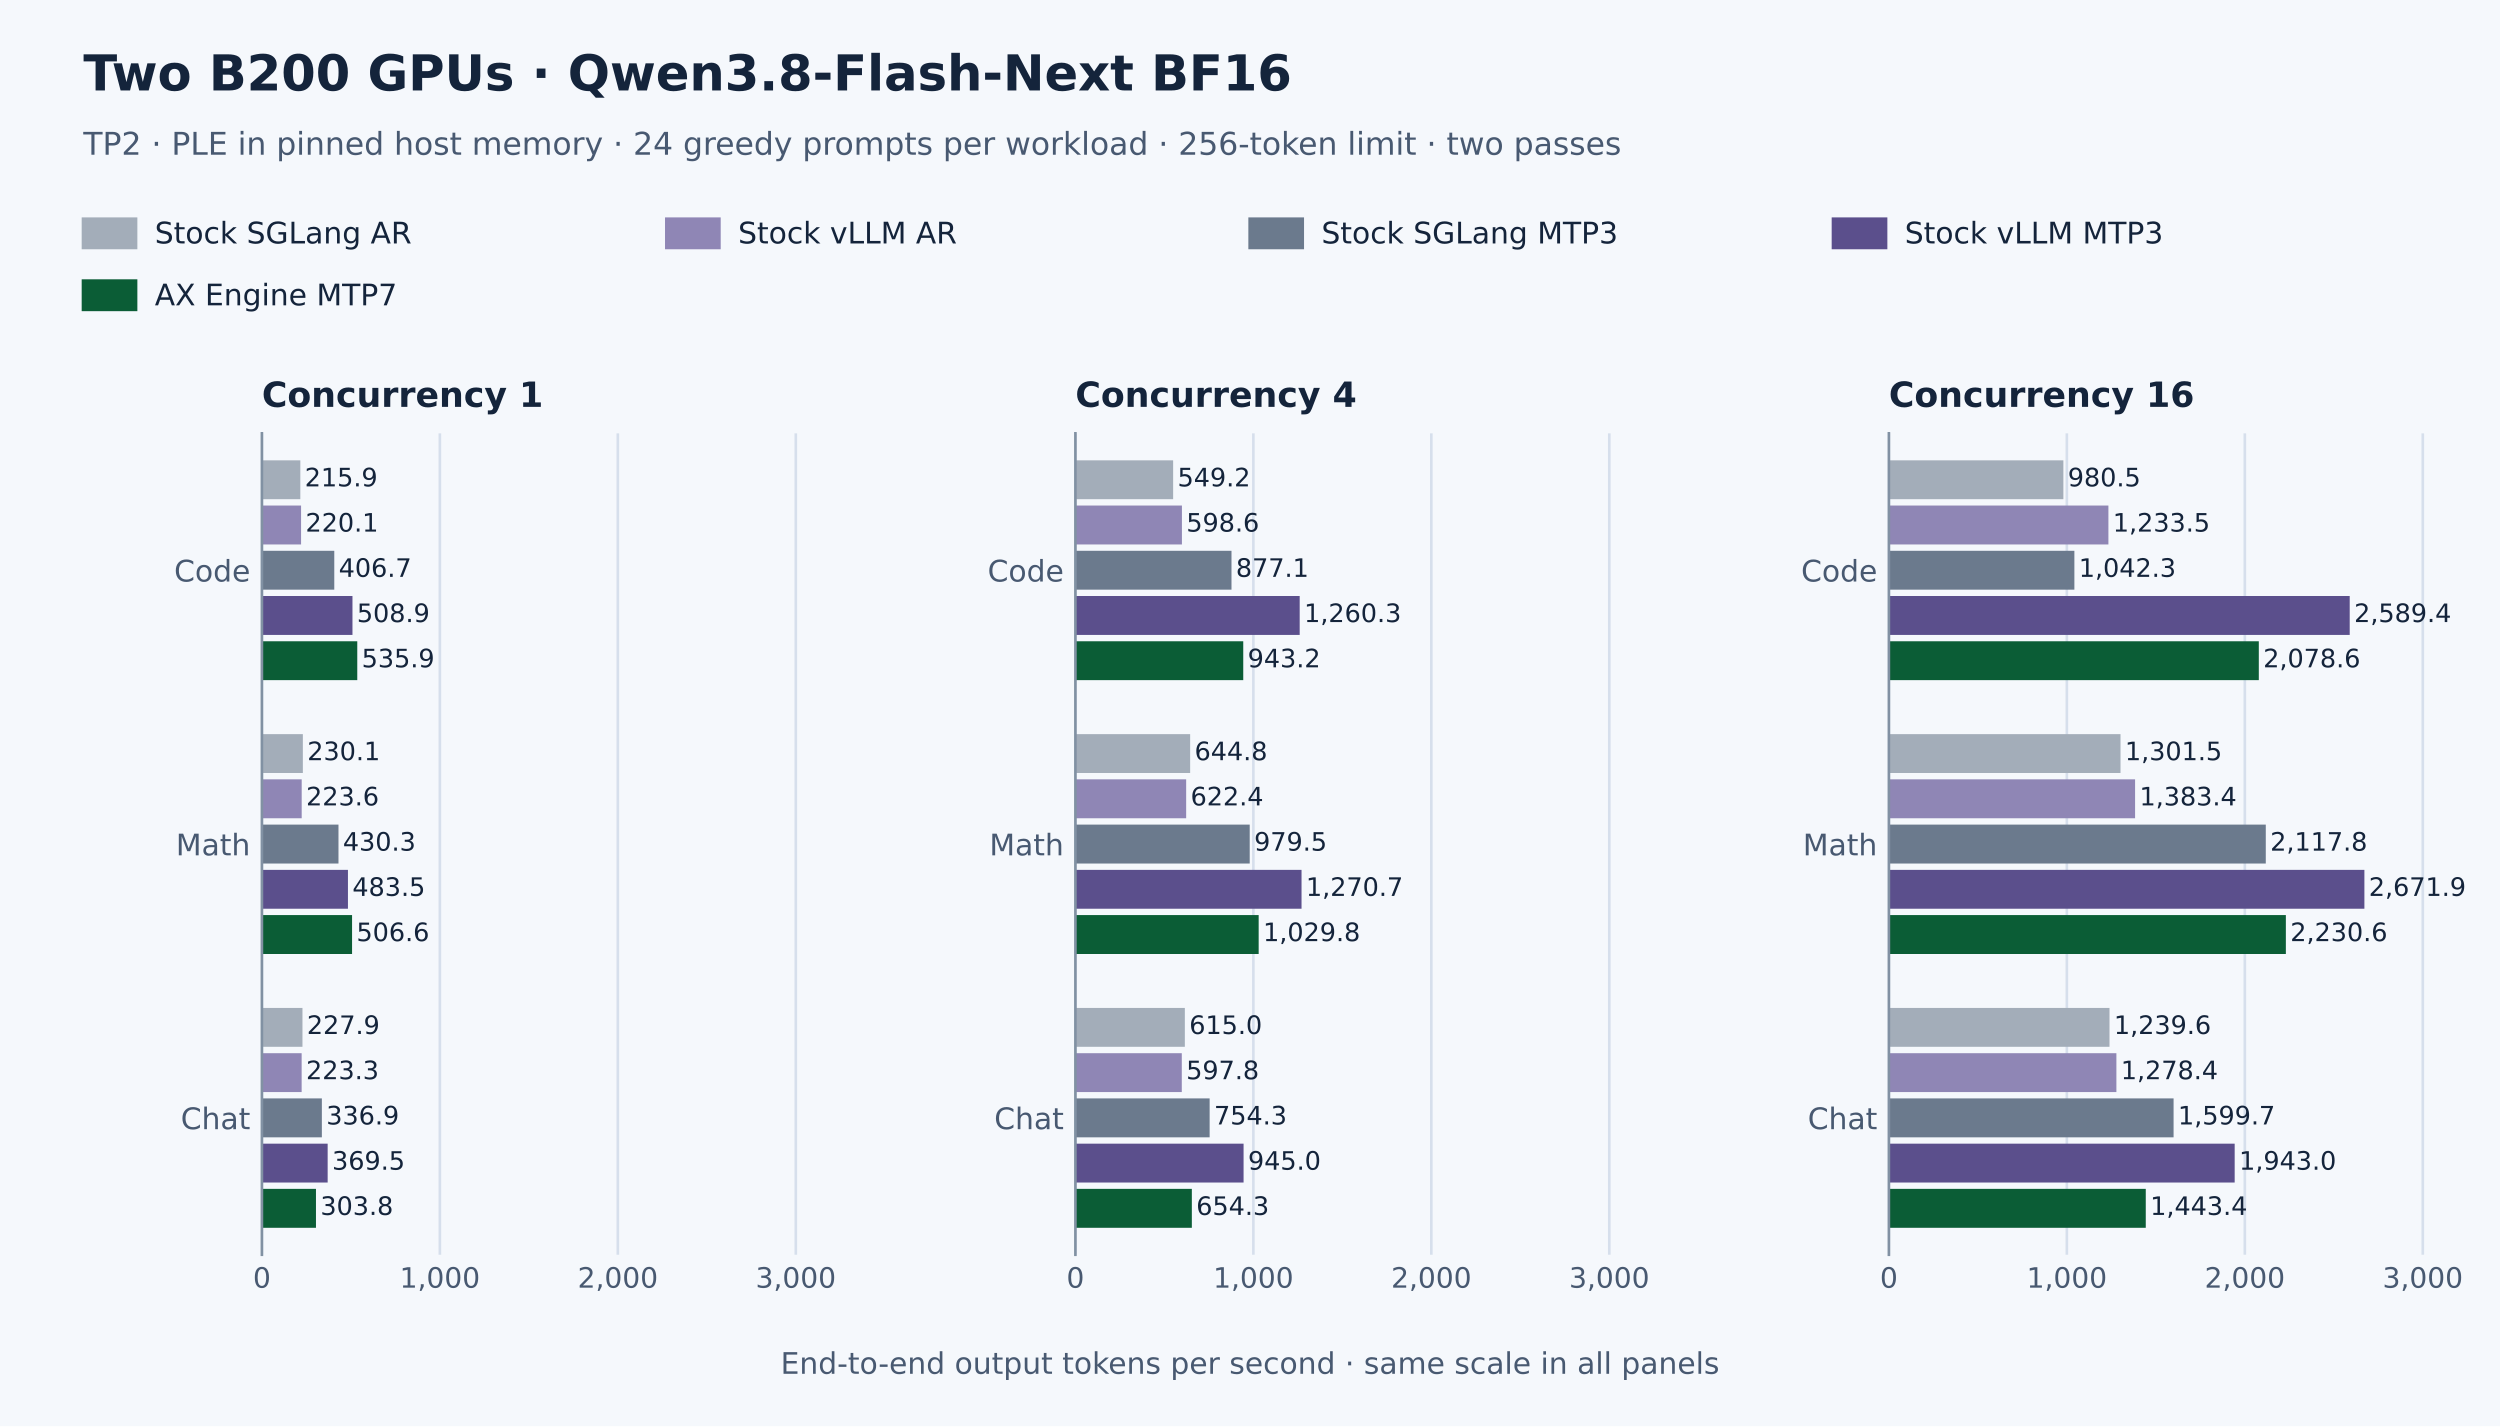
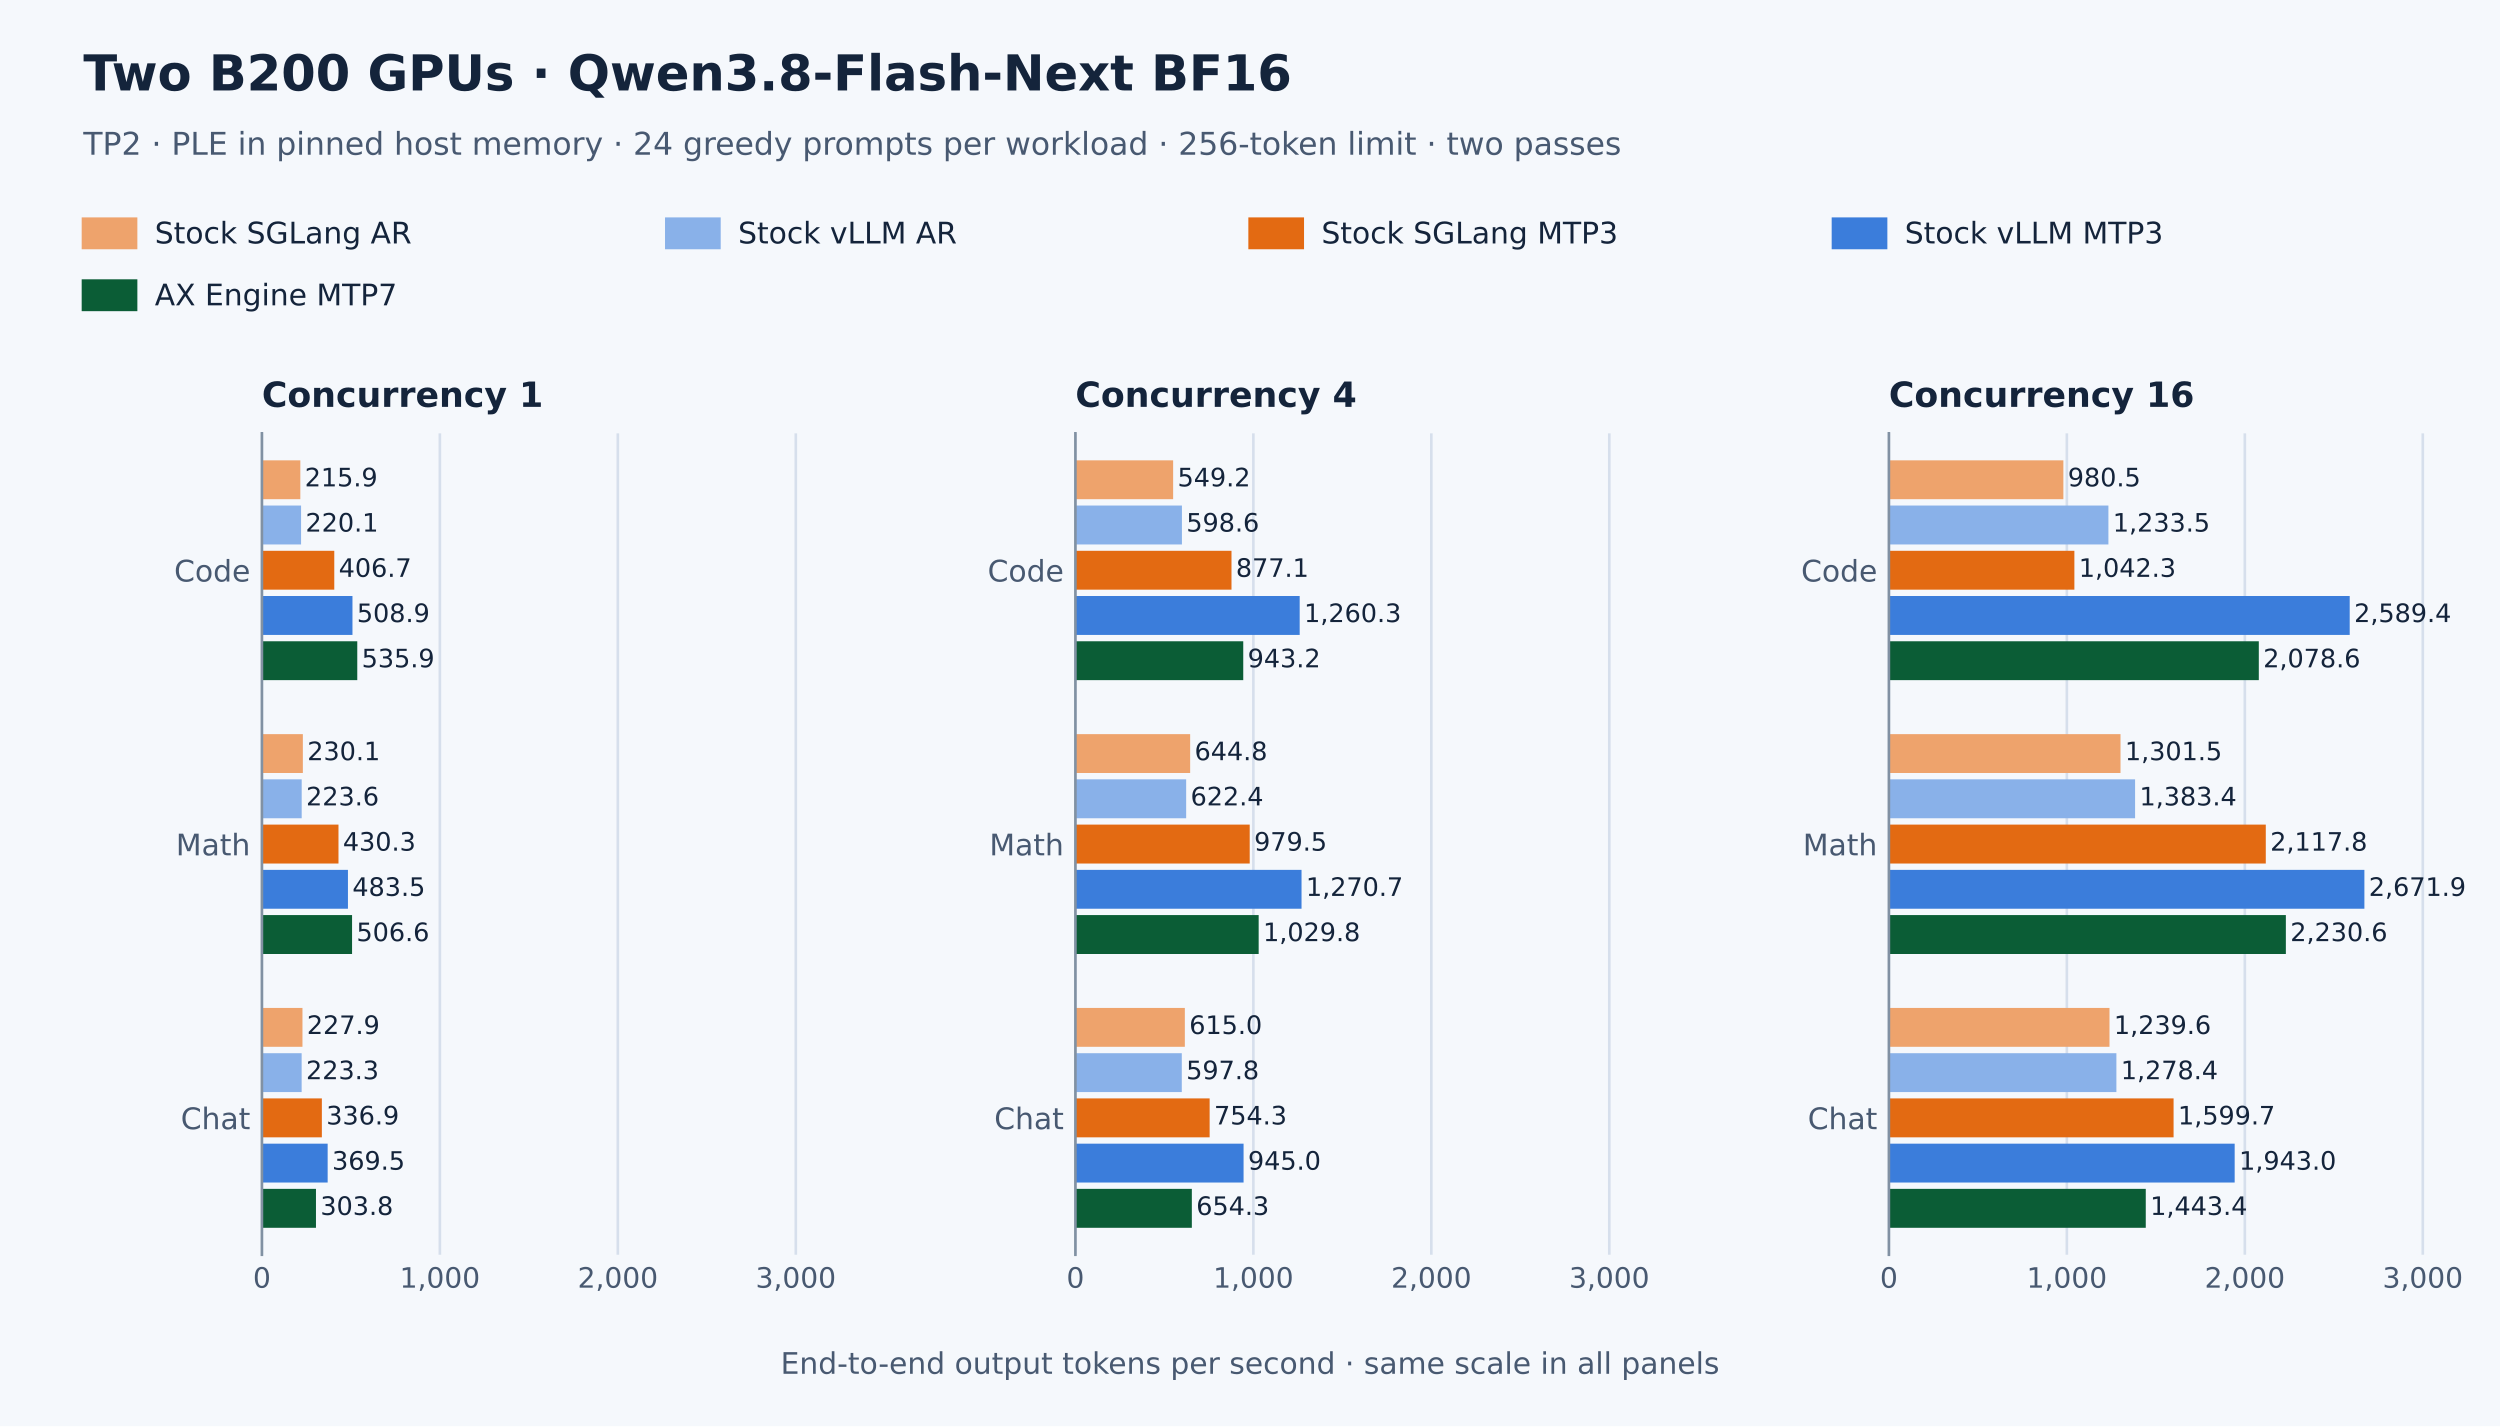
<svg xmlns="http://www.w3.org/2000/svg" width="756pt" height="431.28pt" viewBox="0 0 756 431.28" version="1.1">
  <defs>
    <style type="text/css">*{stroke-linejoin: round; stroke-linecap: butt}</style>
  </defs>
  <g id="figure_1">
    <g id="patch_1">
      <path d="M 0 431.28  L 756 431.28  L 756 0  L 0 0  z " style="fill: #f5f8fc" />
    </g>
    <g id="axes_1">
      <g id="patch_2">
        <path d="M 79.2 379.44  L 246 379.44  L 246 131.04  L 79.2 131.04  z " style="fill: #f5f8fc" />
      </g>
      <g id="matplotlib.axis_1">
        <g id="xtick_1">
          <g id="line2d_1">
            <path d="M 79.2 379.44  L 79.2 131.04  " clip-path="url(#pf8c41b1733)" style="fill: none; stroke: #d6dfec; stroke-width: 0.8; stroke-linecap: square" />
          </g>
          <g id="line2d_2" />
          <g id="text_1">
            <text style="font-size: 8.5px; font-family: 'DejaVu Sans', 'Helvetica Neue', Helvetica, Arial, sans-serif; text-anchor: middle; fill: #485971" x="79.2" y="389.398" transform="rotate(-0 79.2 389.398)">0</text>
          </g>
        </g>
        <g id="xtick_2">
          <g id="line2d_3">
            <path d="M 133.017 379.44  L 133.017 131.04  " clip-path="url(#pf8c41b1733)" style="fill: none; stroke: #d6dfec; stroke-width: 0.8; stroke-linecap: square" />
          </g>
          <g id="line2d_4" />
          <g id="text_2">
            <text style="font-size: 8.5px; font-family: 'DejaVu Sans', 'Helvetica Neue', Helvetica, Arial, sans-serif; text-anchor: middle; fill: #485971" x="133.017" y="389.398" transform="rotate(-0 133.0168 389.398)">1,000</text>
          </g>
        </g>
        <g id="xtick_3">
          <g id="line2d_5">
            <path d="M 186.834 379.44  L 186.834 131.04  " clip-path="url(#pf8c41b1733)" style="fill: none; stroke: #d6dfec; stroke-width: 0.8; stroke-linecap: square" />
          </g>
          <g id="line2d_6" />
          <g id="text_3">
            <text style="font-size: 8.5px; font-family: 'DejaVu Sans', 'Helvetica Neue', Helvetica, Arial, sans-serif; text-anchor: middle; fill: #485971" x="186.834" y="389.398" transform="rotate(-0 186.8336 389.398)">2,000</text>
          </g>
        </g>
        <g id="xtick_4">
          <g id="line2d_7">
            <path d="M 240.65 379.44  L 240.65 131.04  " clip-path="url(#pf8c41b1733)" style="fill: none; stroke: #d6dfec; stroke-width: 0.8; stroke-linecap: square" />
          </g>
          <g id="line2d_8" />
          <g id="text_4">
            <text style="font-size: 8.5px; font-family: 'DejaVu Sans', 'Helvetica Neue', Helvetica, Arial, sans-serif; text-anchor: middle; fill: #485971" x="240.65" y="389.398" transform="rotate(-0 240.6504 389.398)">3,000</text>
          </g>
        </g>
      </g>
      <g id="matplotlib.axis_2">
        <g id="ytick_1">
          <g id="line2d_9" />
          <g id="text_5">
            <text style="font-size: 9px; font-family: 'DejaVu Sans', 'Helvetica Neue', Helvetica, Arial, sans-serif; text-anchor: end; fill: #485971" x="75.7" y="175.859" transform="rotate(-0 75.7 175.8593)">Code</text>
          </g>
        </g>
        <g id="ytick_2">
          <g id="line2d_10" />
          <g id="text_6">
            <text style="font-size: 9px; font-family: 'DejaVu Sans', 'Helvetica Neue', Helvetica, Arial, sans-serif; text-anchor: end; fill: #485971" x="75.7" y="258.659" transform="rotate(-0 75.7 258.6593)">Math</text>
          </g>
        </g>
        <g id="ytick_3">
          <g id="line2d_11" />
          <g id="text_7">
            <text style="font-size: 9px; font-family: 'DejaVu Sans', 'Helvetica Neue', Helvetica, Arial, sans-serif; text-anchor: end; fill: #485971" x="75.7" y="341.459" transform="rotate(-0 75.7 341.4593)">Chat</text>
          </g>
        </g>
      </g>
      <g id="patch_3">
-         <path d="M 79.2 139.198  L 90.819 139.198  L 90.819 150.962  L 79.2 150.962  z " clip-path="url(#pf8c41b1733)" style="fill: #a3adb9" />
+         <path d="M 79.2 139.198  L 90.819 139.198  L 90.819 150.962  L 79.2 150.962  z " clip-path="url(#pf8c41b1733)" style="fill: #eea36c" />
      </g>
      <g id="patch_4">
-         <path d="M 79.2 152.878  L 91.045 152.878  L 91.045 164.642  L 79.2 164.642  z " clip-path="url(#pf8c41b1733)" style="fill: #8f86b5" />
+         <path d="M 79.2 152.878  L 91.045 152.878  L 91.045 164.642  L 79.2 164.642  z " clip-path="url(#pf8c41b1733)" style="fill: #89b1e9" />
      </g>
      <g id="patch_5">
-         <path d="M 79.2 166.558  L 101.087 166.558  L 101.087 178.322  L 79.2 178.322  z " clip-path="url(#pf8c41b1733)" style="fill: #6b7a8d" />
+         <path d="M 79.2 166.558  L 101.087 166.558  L 101.087 178.322  L 79.2 178.322  z " clip-path="url(#pf8c41b1733)" style="fill: #e36a12" />
      </g>
      <g id="patch_6">
-         <path d="M 79.2 180.238  L 106.587 180.238  L 106.587 192.002  L 79.2 192.002  z " clip-path="url(#pf8c41b1733)" style="fill: #5b4f8c" />
+         <path d="M 79.2 180.238  L 106.587 180.238  L 106.587 192.002  L 79.2 192.002  z " clip-path="url(#pf8c41b1733)" style="fill: #3b7ddb" />
      </g>
      <g id="patch_7">
        <path d="M 79.2 193.918  L 108.04 193.918  L 108.04 205.682  L 79.2 205.682  z " clip-path="url(#pf8c41b1733)" style="fill: #0b5d36" />
      </g>
      <g id="patch_8">
-         <path d="M 79.2 221.998  L 91.583 221.998  L 91.583 233.762  L 79.2 233.762  z " clip-path="url(#pf8c41b1733)" style="fill: #a3adb9" />
+         <path d="M 79.2 221.998  L 91.583 221.998  L 91.583 233.762  L 79.2 233.762  z " clip-path="url(#pf8c41b1733)" style="fill: #eea36c" />
      </g>
      <g id="patch_9">
-         <path d="M 79.2 235.678  L 91.233 235.678  L 91.233 247.442  L 79.2 247.442  z " clip-path="url(#pf8c41b1733)" style="fill: #8f86b5" />
+         <path d="M 79.2 235.678  L 91.233 235.678  L 91.233 247.442  L 79.2 247.442  z " clip-path="url(#pf8c41b1733)" style="fill: #89b1e9" />
      </g>
      <g id="patch_10">
-         <path d="M 79.2 249.358  L 102.357 249.358  L 102.357 261.122  L 79.2 261.122  z " clip-path="url(#pf8c41b1733)" style="fill: #6b7a8d" />
+         <path d="M 79.2 249.358  L 102.357 249.358  L 102.357 261.122  L 79.2 261.122  z " clip-path="url(#pf8c41b1733)" style="fill: #e36a12" />
      </g>
      <g id="patch_11">
-         <path d="M 79.2 263.038  L 105.22 263.038  L 105.22 274.802  L 79.2 274.802  z " clip-path="url(#pf8c41b1733)" style="fill: #5b4f8c" />
+         <path d="M 79.2 263.038  L 105.22 263.038  L 105.22 274.802  L 79.2 274.802  z " clip-path="url(#pf8c41b1733)" style="fill: #3b7ddb" />
      </g>
      <g id="patch_12">
        <path d="M 79.2 276.718  L 106.464 276.718  L 106.464 288.482  L 79.2 288.482  z " clip-path="url(#pf8c41b1733)" style="fill: #0b5d36" />
      </g>
      <g id="patch_13">
-         <path d="M 79.2 304.798  L 91.465 304.798  L 91.465 316.562  L 79.2 316.562  z " clip-path="url(#pf8c41b1733)" style="fill: #a3adb9" />
+         <path d="M 79.2 304.798  L 91.465 304.798  L 91.465 316.562  L 79.2 316.562  z " clip-path="url(#pf8c41b1733)" style="fill: #eea36c" />
      </g>
      <g id="patch_14">
-         <path d="M 79.2 318.478  L 91.217 318.478  L 91.217 330.242  L 79.2 330.242  z " clip-path="url(#pf8c41b1733)" style="fill: #8f86b5" />
+         <path d="M 79.2 318.478  L 91.217 318.478  L 91.217 330.242  L 79.2 330.242  z " clip-path="url(#pf8c41b1733)" style="fill: #89b1e9" />
      </g>
      <g id="patch_15">
-         <path d="M 79.2 332.158  L 97.331 332.158  L 97.331 343.922  L 79.2 343.922  z " clip-path="url(#pf8c41b1733)" style="fill: #6b7a8d" />
+         <path d="M 79.2 332.158  L 97.331 332.158  L 97.331 343.922  L 79.2 343.922  z " clip-path="url(#pf8c41b1733)" style="fill: #e36a12" />
      </g>
      <g id="patch_16">
-         <path d="M 79.2 345.838  L 99.085 345.838  L 99.085 357.602  L 79.2 357.602  z " clip-path="url(#pf8c41b1733)" style="fill: #5b4f8c" />
+         <path d="M 79.2 345.838  L 99.085 345.838  L 99.085 357.602  L 79.2 357.602  z " clip-path="url(#pf8c41b1733)" style="fill: #3b7ddb" />
      </g>
      <g id="patch_17">
        <path d="M 79.2 359.518  L 95.55 359.518  L 95.55 371.282  L 79.2 371.282  z " clip-path="url(#pf8c41b1733)" style="fill: #0b5d36" />
      </g>
      <g id="patch_18">
        <path d="M 79.2 379.44  L 79.2 131.04  " style="fill: none; stroke: #8191a3; stroke-width: 0.8; stroke-linejoin: miter; stroke-linecap: square" />
      </g>
      <g id="text_8">
        <text style="font-size: 7.7px; font-family: 'DejaVu Sans', 'Helvetica Neue', Helvetica, Arial, sans-serif; text-anchor: start; fill: #14243b" x="92.153" y="147.08" transform="rotate(-0 92.15345 147.0802)">215.9</text>
      </g>
      <g id="text_9">
        <text style="font-size: 7.7px; font-family: 'DejaVu Sans', 'Helvetica Neue', Helvetica, Arial, sans-serif; text-anchor: start; fill: #14243b" x="92.379" y="160.76" transform="rotate(-0 92.37948 160.7602)">220.1</text>
      </g>
      <g id="text_10">
        <text style="font-size: 7.7px; font-family: 'DejaVu Sans', 'Helvetica Neue', Helvetica, Arial, sans-serif; text-anchor: start; fill: #14243b" x="102.422" y="174.44" transform="rotate(-0 102.4217 174.4402)">406.7</text>
      </g>
      <g id="text_11">
        <text style="font-size: 7.7px; font-family: 'DejaVu Sans', 'Helvetica Neue', Helvetica, Arial, sans-serif; text-anchor: start; fill: #14243b" x="107.922" y="188.12" transform="rotate(-0 107.9218 188.1202)">508.9</text>
      </g>
      <g id="text_12">
        <text style="font-size: 7.7px; font-family: 'DejaVu Sans', 'Helvetica Neue', Helvetica, Arial, sans-serif; text-anchor: start; fill: #14243b" x="109.375" y="201.8" transform="rotate(-0 109.3748 201.8002)">535.9</text>
      </g>
      <g id="text_13">
        <text style="font-size: 7.7px; font-family: 'DejaVu Sans', 'Helvetica Neue', Helvetica, Arial, sans-serif; text-anchor: start; fill: #14243b" x="92.918" y="229.88" transform="rotate(-0 92.91764 229.8802)">230.1</text>
      </g>
      <g id="text_14">
        <text style="font-size: 7.7px; font-family: 'DejaVu Sans', 'Helvetica Neue', Helvetica, Arial, sans-serif; text-anchor: start; fill: #14243b" x="92.568" y="243.56" transform="rotate(-0 92.56784 243.5602)">223.6</text>
      </g>
      <g id="text_15">
        <text style="font-size: 7.7px; font-family: 'DejaVu Sans', 'Helvetica Neue', Helvetica, Arial, sans-serif; text-anchor: start; fill: #14243b" x="103.692" y="257.24" transform="rotate(-0 103.6918 257.2402)">430.3</text>
      </g>
      <g id="text_16">
        <text style="font-size: 7.7px; font-family: 'DejaVu Sans', 'Helvetica Neue', Helvetica, Arial, sans-serif; text-anchor: start; fill: #14243b" x="106.555" y="270.92" transform="rotate(-0 106.5548 270.9202)">483.5</text>
      </g>
      <g id="text_17">
        <text style="font-size: 7.7px; font-family: 'DejaVu Sans', 'Helvetica Neue', Helvetica, Arial, sans-serif; text-anchor: start; fill: #14243b" x="107.798" y="284.6" transform="rotate(-0 107.798 284.6002)">506.6</text>
      </g>
      <g id="text_18">
        <text style="font-size: 7.7px; font-family: 'DejaVu Sans', 'Helvetica Neue', Helvetica, Arial, sans-serif; text-anchor: start; fill: #14243b" x="92.799" y="312.68" transform="rotate(-0 92.79925 312.6802)">227.9</text>
      </g>
      <g id="text_19">
        <text style="font-size: 7.7px; font-family: 'DejaVu Sans', 'Helvetica Neue', Helvetica, Arial, sans-serif; text-anchor: start; fill: #14243b" x="92.552" y="326.36" transform="rotate(-0 92.55169 326.3602)">223.3</text>
      </g>
      <g id="text_20">
        <text style="font-size: 7.7px; font-family: 'DejaVu Sans', 'Helvetica Neue', Helvetica, Arial, sans-serif; text-anchor: start; fill: #14243b" x="98.665" y="340.04" transform="rotate(-0 98.66528 340.0402)">336.9</text>
      </g>
      <g id="text_21">
        <text style="font-size: 7.7px; font-family: 'DejaVu Sans', 'Helvetica Neue', Helvetica, Arial, sans-serif; text-anchor: start; fill: #14243b" x="100.42" y="353.72" transform="rotate(-0 100.4197 353.7202)">369.5</text>
      </g>
      <g id="text_22">
        <text style="font-size: 7.7px; font-family: 'DejaVu Sans', 'Helvetica Neue', Helvetica, Arial, sans-serif; text-anchor: start; fill: #14243b" x="96.884" y="367.4" transform="rotate(-0 96.88394 367.4002)">303.8</text>
      </g>
      <g id="text_23">
        <text style="font-weight: 700; font-size: 10.5px; font-family: 'DejaVu Sans', 'Helvetica Neue', Helvetica, Arial, sans-serif; text-anchor: start; fill: #14243b" x="79.2" y="123.04" transform="rotate(-0 79.2 123.04)">Concurrency 1</text>
      </g>
    </g>
    <g id="axes_2">
      <g id="patch_19">
        <path d="M 325.2 379.44  L 492 379.44  L 492 131.04  L 325.2 131.04  z " style="fill: #f5f8fc" />
      </g>
      <g id="matplotlib.axis_3">
        <g id="xtick_5">
          <g id="line2d_12">
            <path d="M 325.2 379.44  L 325.2 131.04  " clip-path="url(#pc2d0f927bd)" style="fill: none; stroke: #d6dfec; stroke-width: 0.8; stroke-linecap: square" />
          </g>
          <g id="line2d_13" />
          <g id="text_24">
            <text style="font-size: 8.5px; font-family: 'DejaVu Sans', 'Helvetica Neue', Helvetica, Arial, sans-serif; text-anchor: middle; fill: #485971" x="325.2" y="389.398" transform="rotate(-0 325.2 389.398)">0</text>
          </g>
        </g>
        <g id="xtick_6">
          <g id="line2d_14">
            <path d="M 379.017 379.44  L 379.017 131.04  " clip-path="url(#pc2d0f927bd)" style="fill: none; stroke: #d6dfec; stroke-width: 0.8; stroke-linecap: square" />
          </g>
          <g id="line2d_15" />
          <g id="text_25">
            <text style="font-size: 8.5px; font-family: 'DejaVu Sans', 'Helvetica Neue', Helvetica, Arial, sans-serif; text-anchor: middle; fill: #485971" x="379.017" y="389.398" transform="rotate(-0 379.0168 389.398)">1,000</text>
          </g>
        </g>
        <g id="xtick_7">
          <g id="line2d_16">
            <path d="M 432.834 379.44  L 432.834 131.04  " clip-path="url(#pc2d0f927bd)" style="fill: none; stroke: #d6dfec; stroke-width: 0.8; stroke-linecap: square" />
          </g>
          <g id="line2d_17" />
          <g id="text_26">
            <text style="font-size: 8.5px; font-family: 'DejaVu Sans', 'Helvetica Neue', Helvetica, Arial, sans-serif; text-anchor: middle; fill: #485971" x="432.834" y="389.398" transform="rotate(-0 432.8336 389.398)">2,000</text>
          </g>
        </g>
        <g id="xtick_8">
          <g id="line2d_18">
            <path d="M 486.65 379.44  L 486.65 131.04  " clip-path="url(#pc2d0f927bd)" style="fill: none; stroke: #d6dfec; stroke-width: 0.8; stroke-linecap: square" />
          </g>
          <g id="line2d_19" />
          <g id="text_27">
            <text style="font-size: 8.5px; font-family: 'DejaVu Sans', 'Helvetica Neue', Helvetica, Arial, sans-serif; text-anchor: middle; fill: #485971" x="486.65" y="389.398" transform="rotate(-0 486.6504 389.398)">3,000</text>
          </g>
        </g>
      </g>
      <g id="matplotlib.axis_4">
        <g id="ytick_4">
          <g id="line2d_20" />
          <g id="text_28">
            <text style="font-size: 9px; font-family: 'DejaVu Sans', 'Helvetica Neue', Helvetica, Arial, sans-serif; text-anchor: end; fill: #485971" x="321.7" y="175.859" transform="rotate(-0 321.7 175.8593)">Code</text>
          </g>
        </g>
        <g id="ytick_5">
          <g id="line2d_21" />
          <g id="text_29">
            <text style="font-size: 9px; font-family: 'DejaVu Sans', 'Helvetica Neue', Helvetica, Arial, sans-serif; text-anchor: end; fill: #485971" x="321.7" y="258.659" transform="rotate(-0 321.7 258.6593)">Math</text>
          </g>
        </g>
        <g id="ytick_6">
          <g id="line2d_22" />
          <g id="text_30">
            <text style="font-size: 9px; font-family: 'DejaVu Sans', 'Helvetica Neue', Helvetica, Arial, sans-serif; text-anchor: end; fill: #485971" x="321.7" y="341.459" transform="rotate(-0 321.7 341.4593)">Chat</text>
          </g>
        </g>
      </g>
      <g id="patch_20">
-         <path d="M 325.2 139.198  L 354.756 139.198  L 354.756 150.962  L 325.2 150.962  z " clip-path="url(#pc2d0f927bd)" style="fill: #a3adb9" />
+         <path d="M 325.2 139.198  L 354.756 139.198  L 354.756 150.962  L 325.2 150.962  z " clip-path="url(#pc2d0f927bd)" style="fill: #eea36c" />
      </g>
      <g id="patch_21">
-         <path d="M 325.2 152.878  L 357.415 152.878  L 357.415 164.642  L 325.2 164.642  z " clip-path="url(#pc2d0f927bd)" style="fill: #8f86b5" />
+         <path d="M 325.2 152.878  L 357.415 152.878  L 357.415 164.642  L 325.2 164.642  z " clip-path="url(#pc2d0f927bd)" style="fill: #89b1e9" />
      </g>
      <g id="patch_22">
-         <path d="M 325.2 166.558  L 372.403 166.558  L 372.403 178.322  L 325.2 178.322  z " clip-path="url(#pc2d0f927bd)" style="fill: #6b7a8d" />
+         <path d="M 325.2 166.558  L 372.403 166.558  L 372.403 178.322  L 325.2 178.322  z " clip-path="url(#pc2d0f927bd)" style="fill: #e36a12" />
      </g>
      <g id="patch_23">
-         <path d="M 325.2 180.238  L 393.025 180.238  L 393.025 192.002  L 325.2 192.002  z " clip-path="url(#pc2d0f927bd)" style="fill: #5b4f8c" />
+         <path d="M 325.2 180.238  L 393.025 180.238  L 393.025 192.002  L 325.2 192.002  z " clip-path="url(#pc2d0f927bd)" style="fill: #3b7ddb" />
      </g>
      <g id="patch_24">
        <path d="M 325.2 193.918  L 375.96 193.918  L 375.96 205.682  L 325.2 205.682  z " clip-path="url(#pc2d0f927bd)" style="fill: #0b5d36" />
      </g>
      <g id="patch_25">
-         <path d="M 325.2 221.998  L 359.901 221.998  L 359.901 233.762  L 325.2 233.762  z " clip-path="url(#pc2d0f927bd)" style="fill: #a3adb9" />
+         <path d="M 325.2 221.998  L 359.901 221.998  L 359.901 233.762  L 325.2 233.762  z " clip-path="url(#pc2d0f927bd)" style="fill: #eea36c" />
      </g>
      <g id="patch_26">
-         <path d="M 325.2 235.678  L 358.696 235.678  L 358.696 247.442  L 325.2 247.442  z " clip-path="url(#pc2d0f927bd)" style="fill: #8f86b5" />
+         <path d="M 325.2 235.678  L 358.696 235.678  L 358.696 247.442  L 325.2 247.442  z " clip-path="url(#pc2d0f927bd)" style="fill: #89b1e9" />
      </g>
      <g id="patch_27">
-         <path d="M 325.2 249.358  L 377.914 249.358  L 377.914 261.122  L 325.2 261.122  z " clip-path="url(#pc2d0f927bd)" style="fill: #6b7a8d" />
+         <path d="M 325.2 249.358  L 377.914 249.358  L 377.914 261.122  L 325.2 261.122  z " clip-path="url(#pc2d0f927bd)" style="fill: #e36a12" />
      </g>
      <g id="patch_28">
-         <path d="M 325.2 263.038  L 393.585 263.038  L 393.585 274.802  L 325.2 274.802  z " clip-path="url(#pc2d0f927bd)" style="fill: #5b4f8c" />
+         <path d="M 325.2 263.038  L 393.585 263.038  L 393.585 274.802  L 325.2 274.802  z " clip-path="url(#pc2d0f927bd)" style="fill: #3b7ddb" />
      </g>
      <g id="patch_29">
        <path d="M 325.2 276.718  L 380.621 276.718  L 380.621 288.482  L 325.2 288.482  z " clip-path="url(#pc2d0f927bd)" style="fill: #0b5d36" />
      </g>
      <g id="patch_30">
-         <path d="M 325.2 304.798  L 358.297 304.798  L 358.297 316.562  L 325.2 316.562  z " clip-path="url(#pc2d0f927bd)" style="fill: #a3adb9" />
+         <path d="M 325.2 304.798  L 358.297 304.798  L 358.297 316.562  L 325.2 316.562  z " clip-path="url(#pc2d0f927bd)" style="fill: #eea36c" />
      </g>
      <g id="patch_31">
-         <path d="M 325.2 318.478  L 357.372 318.478  L 357.372 330.242  L 325.2 330.242  z " clip-path="url(#pc2d0f927bd)" style="fill: #8f86b5" />
+         <path d="M 325.2 318.478  L 357.372 318.478  L 357.372 330.242  L 325.2 330.242  z " clip-path="url(#pc2d0f927bd)" style="fill: #89b1e9" />
      </g>
      <g id="patch_32">
-         <path d="M 325.2 332.158  L 365.794 332.158  L 365.794 343.922  L 325.2 343.922  z " clip-path="url(#pc2d0f927bd)" style="fill: #6b7a8d" />
+         <path d="M 325.2 332.158  L 365.794 332.158  L 365.794 343.922  L 325.2 343.922  z " clip-path="url(#pc2d0f927bd)" style="fill: #e36a12" />
      </g>
      <g id="patch_33">
-         <path d="M 325.2 345.838  L 376.057 345.838  L 376.057 357.602  L 325.2 357.602  z " clip-path="url(#pc2d0f927bd)" style="fill: #5b4f8c" />
+         <path d="M 325.2 345.838  L 376.057 345.838  L 376.057 357.602  L 325.2 357.602  z " clip-path="url(#pc2d0f927bd)" style="fill: #3b7ddb" />
      </g>
      <g id="patch_34">
        <path d="M 325.2 359.518  L 360.412 359.518  L 360.412 371.282  L 325.2 371.282  z " clip-path="url(#pc2d0f927bd)" style="fill: #0b5d36" />
      </g>
      <g id="patch_35">
        <path d="M 325.2 379.44  L 325.2 131.04  " style="fill: none; stroke: #8191a3; stroke-width: 0.8; stroke-linejoin: miter; stroke-linecap: square" />
      </g>
      <g id="text_31">
        <text style="font-size: 7.7px; font-family: 'DejaVu Sans', 'Helvetica Neue', Helvetica, Arial, sans-serif; text-anchor: start; fill: #14243b" x="356.091" y="147.08" transform="rotate(-0 356.0906 147.0802)">549.2</text>
      </g>
      <g id="text_32">
        <text style="font-size: 7.7px; font-family: 'DejaVu Sans', 'Helvetica Neue', Helvetica, Arial, sans-serif; text-anchor: start; fill: #14243b" x="358.749" y="160.76" transform="rotate(-0 358.7491 160.7602)">598.6</text>
      </g>
      <g id="text_33">
        <text style="font-size: 7.7px; font-family: 'DejaVu Sans', 'Helvetica Neue', Helvetica, Arial, sans-serif; text-anchor: start; fill: #14243b" x="373.737" y="174.44" transform="rotate(-0 373.7371 174.4402)">877.1</text>
      </g>
      <g id="text_34">
        <text style="font-size: 7.7px; font-family: 'DejaVu Sans', 'Helvetica Neue', Helvetica, Arial, sans-serif; text-anchor: start; fill: #14243b" x="394.36" y="188.12" transform="rotate(-0 394.3597 188.1202)">1,260.3</text>
      </g>
      <g id="text_35">
        <text style="font-size: 7.7px; font-family: 'DejaVu Sans', 'Helvetica Neue', Helvetica, Arial, sans-serif; text-anchor: start; fill: #14243b" x="377.294" y="201.8" transform="rotate(-0 377.2944 201.8002)">943.2</text>
      </g>
      <g id="text_36">
        <text style="font-size: 7.7px; font-family: 'DejaVu Sans', 'Helvetica Neue', Helvetica, Arial, sans-serif; text-anchor: start; fill: #14243b" x="361.235" y="229.88" transform="rotate(-0 361.2355 229.8802)">644.8</text>
      </g>
      <g id="text_37">
        <text style="font-size: 7.7px; font-family: 'DejaVu Sans', 'Helvetica Neue', Helvetica, Arial, sans-serif; text-anchor: start; fill: #14243b" x="360.03" y="243.56" transform="rotate(-0 360.03 243.5602)">622.4</text>
      </g>
      <g id="text_38">
        <text style="font-size: 7.7px; font-family: 'DejaVu Sans', 'Helvetica Neue', Helvetica, Arial, sans-serif; text-anchor: start; fill: #14243b" x="379.248" y="257.24" transform="rotate(-0 379.248 257.2402)">979.5</text>
      </g>
      <g id="text_39">
        <text style="font-size: 7.7px; font-family: 'DejaVu Sans', 'Helvetica Neue', Helvetica, Arial, sans-serif; text-anchor: start; fill: #14243b" x="394.919" y="270.92" transform="rotate(-0 394.9194 270.9202)">1,270.7</text>
      </g>
      <g id="text_40">
        <text style="font-size: 7.7px; font-family: 'DejaVu Sans', 'Helvetica Neue', Helvetica, Arial, sans-serif; text-anchor: start; fill: #14243b" x="381.955" y="284.6" transform="rotate(-0 381.9549 284.6002)">1,029.8</text>
      </g>
      <g id="text_41">
        <text style="font-size: 7.7px; font-family: 'DejaVu Sans', 'Helvetica Neue', Helvetica, Arial, sans-serif; text-anchor: start; fill: #14243b" x="359.632" y="312.68" transform="rotate(-0 359.6317 312.6802)">615.0</text>
      </g>
      <g id="text_42">
        <text style="font-size: 7.7px; font-family: 'DejaVu Sans', 'Helvetica Neue', Helvetica, Arial, sans-serif; text-anchor: start; fill: #14243b" x="358.706" y="326.36" transform="rotate(-0 358.7061 326.3602)">597.8</text>
      </g>
      <g id="text_43">
        <text style="font-size: 7.7px; font-family: 'DejaVu Sans', 'Helvetica Neue', Helvetica, Arial, sans-serif; text-anchor: start; fill: #14243b" x="367.128" y="340.04" transform="rotate(-0 367.1284 340.0402)">754.3</text>
      </g>
      <g id="text_44">
        <text style="font-size: 7.7px; font-family: 'DejaVu Sans', 'Helvetica Neue', Helvetica, Arial, sans-serif; text-anchor: start; fill: #14243b" x="377.391" y="353.72" transform="rotate(-0 377.3913 353.7202)">945.0</text>
      </g>
      <g id="text_45">
        <text style="font-size: 7.7px; font-family: 'DejaVu Sans', 'Helvetica Neue', Helvetica, Arial, sans-serif; text-anchor: start; fill: #14243b" x="361.747" y="367.4" transform="rotate(-0 361.7467 367.4002)">654.3</text>
      </g>
      <g id="text_46">
        <text style="font-weight: 700; font-size: 10.5px; font-family: 'DejaVu Sans', 'Helvetica Neue', Helvetica, Arial, sans-serif; text-anchor: start; fill: #14243b" x="325.2" y="123.04" transform="rotate(-0 325.2 123.04)">Concurrency 4</text>
      </g>
    </g>
    <g id="axes_3">
      <g id="patch_36">
        <path d="M 571.2 379.44  L 738 379.44  L 738 131.04  L 571.2 131.04  z " style="fill: #f5f8fc" />
      </g>
      <g id="matplotlib.axis_5">
        <g id="xtick_9">
          <g id="line2d_23">
            <path d="M 571.2 379.44  L 571.2 131.04  " clip-path="url(#paf19b9f4f3)" style="fill: none; stroke: #d6dfec; stroke-width: 0.8; stroke-linecap: square" />
          </g>
          <g id="line2d_24" />
          <g id="text_47">
            <text style="font-size: 8.5px; font-family: 'DejaVu Sans', 'Helvetica Neue', Helvetica, Arial, sans-serif; text-anchor: middle; fill: #485971" x="571.2" y="389.398" transform="rotate(-0 571.2 389.398)">0</text>
          </g>
        </g>
        <g id="xtick_10">
          <g id="line2d_25">
            <path d="M 625.017 379.44  L 625.017 131.04  " clip-path="url(#paf19b9f4f3)" style="fill: none; stroke: #d6dfec; stroke-width: 0.8; stroke-linecap: square" />
          </g>
          <g id="line2d_26" />
          <g id="text_48">
            <text style="font-size: 8.5px; font-family: 'DejaVu Sans', 'Helvetica Neue', Helvetica, Arial, sans-serif; text-anchor: middle; fill: #485971" x="625.017" y="389.398" transform="rotate(-0 625.0168 389.398)">1,000</text>
          </g>
        </g>
        <g id="xtick_11">
          <g id="line2d_27">
            <path d="M 678.834 379.44  L 678.834 131.04  " clip-path="url(#paf19b9f4f3)" style="fill: none; stroke: #d6dfec; stroke-width: 0.8; stroke-linecap: square" />
          </g>
          <g id="line2d_28" />
          <g id="text_49">
            <text style="font-size: 8.5px; font-family: 'DejaVu Sans', 'Helvetica Neue', Helvetica, Arial, sans-serif; text-anchor: middle; fill: #485971" x="678.834" y="389.398" transform="rotate(-0 678.8336 389.398)">2,000</text>
          </g>
        </g>
        <g id="xtick_12">
          <g id="line2d_29">
            <path d="M 732.65 379.44  L 732.65 131.04  " clip-path="url(#paf19b9f4f3)" style="fill: none; stroke: #d6dfec; stroke-width: 0.8; stroke-linecap: square" />
          </g>
          <g id="line2d_30" />
          <g id="text_50">
            <text style="font-size: 8.5px; font-family: 'DejaVu Sans', 'Helvetica Neue', Helvetica, Arial, sans-serif; text-anchor: middle; fill: #485971" x="732.65" y="389.398" transform="rotate(-0 732.6504 389.398)">3,000</text>
          </g>
        </g>
      </g>
      <g id="matplotlib.axis_6">
        <g id="ytick_7">
          <g id="line2d_31" />
          <g id="text_51">
            <text style="font-size: 9px; font-family: 'DejaVu Sans', 'Helvetica Neue', Helvetica, Arial, sans-serif; text-anchor: end; fill: #485971" x="567.7" y="175.859" transform="rotate(-0 567.7 175.8593)">Code</text>
          </g>
        </g>
        <g id="ytick_8">
          <g id="line2d_32" />
          <g id="text_52">
            <text style="font-size: 9px; font-family: 'DejaVu Sans', 'Helvetica Neue', Helvetica, Arial, sans-serif; text-anchor: end; fill: #485971" x="567.7" y="258.659" transform="rotate(-0 567.7 258.6593)">Math</text>
          </g>
        </g>
        <g id="ytick_9">
          <g id="line2d_33" />
          <g id="text_53">
            <text style="font-size: 9px; font-family: 'DejaVu Sans', 'Helvetica Neue', Helvetica, Arial, sans-serif; text-anchor: end; fill: #485971" x="567.7" y="341.459" transform="rotate(-0 567.7 341.4593)">Chat</text>
          </g>
        </g>
      </g>
      <g id="patch_37">
-         <path d="M 571.2 139.198  L 623.967 139.198  L 623.967 150.962  L 571.2 150.962  z " clip-path="url(#paf19b9f4f3)" style="fill: #a3adb9" />
+         <path d="M 571.2 139.198  L 623.967 139.198  L 623.967 150.962  L 571.2 150.962  z " clip-path="url(#paf19b9f4f3)" style="fill: #eea36c" />
      </g>
      <g id="patch_38">
-         <path d="M 571.2 152.878  L 637.583 152.878  L 637.583 164.642  L 571.2 164.642  z " clip-path="url(#paf19b9f4f3)" style="fill: #8f86b5" />
+         <path d="M 571.2 152.878  L 637.583 152.878  L 637.583 164.642  L 571.2 164.642  z " clip-path="url(#paf19b9f4f3)" style="fill: #89b1e9" />
      </g>
      <g id="patch_39">
-         <path d="M 571.2 166.558  L 627.293 166.558  L 627.293 178.322  L 571.2 178.322  z " clip-path="url(#paf19b9f4f3)" style="fill: #6b7a8d" />
+         <path d="M 571.2 166.558  L 627.293 166.558  L 627.293 178.322  L 571.2 178.322  z " clip-path="url(#paf19b9f4f3)" style="fill: #e36a12" />
      </g>
      <g id="patch_40">
-         <path d="M 571.2 180.238  L 710.553 180.238  L 710.553 192.002  L 571.2 192.002  z " clip-path="url(#paf19b9f4f3)" style="fill: #5b4f8c" />
+         <path d="M 571.2 180.238  L 710.553 180.238  L 710.553 192.002  L 571.2 192.002  z " clip-path="url(#paf19b9f4f3)" style="fill: #3b7ddb" />
      </g>
      <g id="patch_41">
        <path d="M 571.2 193.918  L 683.064 193.918  L 683.064 205.682  L 571.2 205.682  z " clip-path="url(#paf19b9f4f3)" style="fill: #0b5d36" />
      </g>
      <g id="patch_42">
-         <path d="M 571.2 221.998  L 641.243 221.998  L 641.243 233.762  L 571.2 233.762  z " clip-path="url(#paf19b9f4f3)" style="fill: #a3adb9" />
+         <path d="M 571.2 221.998  L 641.243 221.998  L 641.243 233.762  L 571.2 233.762  z " clip-path="url(#paf19b9f4f3)" style="fill: #eea36c" />
      </g>
      <g id="patch_43">
-         <path d="M 571.2 235.678  L 645.65 235.678  L 645.65 247.442  L 571.2 247.442  z " clip-path="url(#paf19b9f4f3)" style="fill: #8f86b5" />
+         <path d="M 571.2 235.678  L 645.65 235.678  L 645.65 247.442  L 571.2 247.442  z " clip-path="url(#paf19b9f4f3)" style="fill: #89b1e9" />
      </g>
      <g id="patch_44">
-         <path d="M 571.2 249.358  L 685.173 249.358  L 685.173 261.122  L 571.2 261.122  z " clip-path="url(#paf19b9f4f3)" style="fill: #6b7a8d" />
+         <path d="M 571.2 249.358  L 685.173 249.358  L 685.173 261.122  L 571.2 261.122  z " clip-path="url(#paf19b9f4f3)" style="fill: #e36a12" />
      </g>
      <g id="patch_45">
-         <path d="M 571.2 263.038  L 714.993 263.038  L 714.993 274.802  L 571.2 274.802  z " clip-path="url(#paf19b9f4f3)" style="fill: #5b4f8c" />
+         <path d="M 571.2 263.038  L 714.993 263.038  L 714.993 274.802  L 571.2 274.802  z " clip-path="url(#paf19b9f4f3)" style="fill: #3b7ddb" />
      </g>
      <g id="patch_46">
        <path d="M 571.2 276.718  L 691.244 276.718  L 691.244 288.482  L 571.2 288.482  z " clip-path="url(#paf19b9f4f3)" style="fill: #0b5d36" />
      </g>
      <g id="patch_47">
-         <path d="M 571.2 304.798  L 637.911 304.798  L 637.911 316.562  L 571.2 316.562  z " clip-path="url(#paf19b9f4f3)" style="fill: #a3adb9" />
+         <path d="M 571.2 304.798  L 637.911 304.798  L 637.911 316.562  L 571.2 316.562  z " clip-path="url(#paf19b9f4f3)" style="fill: #eea36c" />
      </g>
      <g id="patch_48">
-         <path d="M 571.2 318.478  L 639.999 318.478  L 639.999 330.242  L 571.2 330.242  z " clip-path="url(#paf19b9f4f3)" style="fill: #8f86b5" />
+         <path d="M 571.2 318.478  L 639.999 318.478  L 639.999 330.242  L 571.2 330.242  z " clip-path="url(#paf19b9f4f3)" style="fill: #89b1e9" />
      </g>
      <g id="patch_49">
-         <path d="M 571.2 332.158  L 657.291 332.158  L 657.291 343.922  L 571.2 343.922  z " clip-path="url(#paf19b9f4f3)" style="fill: #6b7a8d" />
+         <path d="M 571.2 332.158  L 657.291 332.158  L 657.291 343.922  L 571.2 343.922  z " clip-path="url(#paf19b9f4f3)" style="fill: #e36a12" />
      </g>
      <g id="patch_50">
-         <path d="M 571.2 345.838  L 675.766 345.838  L 675.766 357.602  L 571.2 357.602  z " clip-path="url(#paf19b9f4f3)" style="fill: #5b4f8c" />
+         <path d="M 571.2 345.838  L 675.766 345.838  L 675.766 357.602  L 571.2 357.602  z " clip-path="url(#paf19b9f4f3)" style="fill: #3b7ddb" />
      </g>
      <g id="patch_51">
        <path d="M 571.2 359.518  L 648.879 359.518  L 648.879 371.282  L 571.2 371.282  z " clip-path="url(#paf19b9f4f3)" style="fill: #0b5d36" />
      </g>
      <g id="patch_52">
        <path d="M 571.2 379.44  L 571.2 131.04  " style="fill: none; stroke: #8191a3; stroke-width: 0.8; stroke-linejoin: miter; stroke-linecap: square" />
      </g>
      <g id="text_54">
        <text style="font-size: 7.7px; font-family: 'DejaVu Sans', 'Helvetica Neue', Helvetica, Arial, sans-serif; text-anchor: start; fill: #14243b" x="625.302" y="147.08" transform="rotate(-0 625.3018 147.0802)">980.5</text>
      </g>
      <g id="text_55">
        <text style="font-size: 7.7px; font-family: 'DejaVu Sans', 'Helvetica Neue', Helvetica, Arial, sans-serif; text-anchor: start; fill: #14243b" x="638.917" y="160.76" transform="rotate(-0 638.9174 160.7602)">1,233.5</text>
      </g>
      <g id="text_56">
        <text style="font-size: 7.7px; font-family: 'DejaVu Sans', 'Helvetica Neue', Helvetica, Arial, sans-serif; text-anchor: start; fill: #14243b" x="628.628" y="174.44" transform="rotate(-0 628.6276 174.4402)">1,042.3</text>
      </g>
      <g id="text_57">
        <text style="font-size: 7.7px; font-family: 'DejaVu Sans', 'Helvetica Neue', Helvetica, Arial, sans-serif; text-anchor: start; fill: #14243b" x="711.888" y="188.12" transform="rotate(-0 711.8876 188.1202)">2,589.4</text>
      </g>
      <g id="text_58">
        <text style="font-size: 7.7px; font-family: 'DejaVu Sans', 'Helvetica Neue', Helvetica, Arial, sans-serif; text-anchor: start; fill: #14243b" x="684.398" y="201.8" transform="rotate(-0 684.398 201.8002)">2,078.6</text>
      </g>
      <g id="text_59">
        <text style="font-size: 7.7px; font-family: 'DejaVu Sans', 'Helvetica Neue', Helvetica, Arial, sans-serif; text-anchor: start; fill: #14243b" x="642.577" y="229.88" transform="rotate(-0 642.577 229.8802)">1,301.5</text>
      </g>
      <g id="text_60">
        <text style="font-size: 7.7px; font-family: 'DejaVu Sans', 'Helvetica Neue', Helvetica, Arial, sans-serif; text-anchor: start; fill: #14243b" x="646.985" y="243.56" transform="rotate(-0 646.9846 243.5602)">1,383.4</text>
      </g>
      <g id="text_61">
        <text style="font-size: 7.7px; font-family: 'DejaVu Sans', 'Helvetica Neue', Helvetica, Arial, sans-serif; text-anchor: start; fill: #14243b" x="686.508" y="257.24" transform="rotate(-0 686.5076 257.2402)">2,117.8</text>
      </g>
      <g id="text_62">
        <text style="font-size: 7.7px; font-family: 'DejaVu Sans', 'Helvetica Neue', Helvetica, Arial, sans-serif; text-anchor: start; fill: #14243b" x="716.328" y="270.92" transform="rotate(-0 716.3275 270.9202)">2,671.9</text>
      </g>
      <g id="text_63">
        <text style="font-size: 7.7px; font-family: 'DejaVu Sans', 'Helvetica Neue', Helvetica, Arial, sans-serif; text-anchor: start; fill: #14243b" x="692.578" y="284.6" transform="rotate(-0 692.5782 284.6002)">2,230.6</text>
      </g>
      <g id="text_64">
        <text style="font-size: 7.7px; font-family: 'DejaVu Sans', 'Helvetica Neue', Helvetica, Arial, sans-serif; text-anchor: start; fill: #14243b" x="639.246" y="312.68" transform="rotate(-0 639.2457 312.6802)">1,239.6</text>
      </g>
      <g id="text_65">
        <text style="font-size: 7.7px; font-family: 'DejaVu Sans', 'Helvetica Neue', Helvetica, Arial, sans-serif; text-anchor: start; fill: #14243b" x="641.334" y="326.36" transform="rotate(-0 641.3338 326.3602)">1,278.4</text>
      </g>
      <g id="text_66">
        <text style="font-size: 7.7px; font-family: 'DejaVu Sans', 'Helvetica Neue', Helvetica, Arial, sans-serif; text-anchor: start; fill: #14243b" x="658.625" y="340.04" transform="rotate(-0 658.6251 340.0402)">1,599.7</text>
      </g>
      <g id="text_67">
        <text style="font-size: 7.7px; font-family: 'DejaVu Sans', 'Helvetica Neue', Helvetica, Arial, sans-serif; text-anchor: start; fill: #14243b" x="677.1" y="353.72" transform="rotate(-0 677.1004 353.7202)">1,943.0</text>
      </g>
      <g id="text_68">
        <text style="font-size: 7.7px; font-family: 'DejaVu Sans', 'Helvetica Neue', Helvetica, Arial, sans-serif; text-anchor: start; fill: #14243b" x="650.214" y="367.4" transform="rotate(-0 650.2136 367.4002)">1,443.4</text>
      </g>
      <g id="text_69">
        <text style="font-weight: 700; font-size: 10.5px; font-family: 'DejaVu Sans', 'Helvetica Neue', Helvetica, Arial, sans-serif; text-anchor: start; fill: #14243b" x="571.2" y="123.04" transform="rotate(-0 571.2 123.04)">Concurrency 16</text>
      </g>
    </g>
    <g id="patch_53">
-       <path d="M 25.2 74.88  L 41.04 74.88  L 41.04 66.24  L 25.2 66.24  z " style="fill: #a3adb9; stroke: #a3adb9; stroke-linejoin: miter" />
+       <path d="M 25.2 74.88  L 41.04 74.88  L 41.04 66.24  L 25.2 66.24  z " style="fill: #eea36c; stroke: #eea36c; stroke-linejoin: miter" />
    </g>
    <g id="patch_54">
-       <path d="M 201.6 74.88  L 217.44 74.88  L 217.44 66.24  L 201.6 66.24  z " style="fill: #8f86b5; stroke: #8f86b5; stroke-linejoin: miter" />
+       <path d="M 201.6 74.88  L 217.44 74.88  L 217.44 66.24  L 201.6 66.24  z " style="fill: #89b1e9; stroke: #89b1e9; stroke-linejoin: miter" />
    </g>
    <g id="patch_55">
-       <path d="M 378 74.88  L 393.84 74.88  L 393.84 66.24  L 378 66.24  z " style="fill: #6b7a8d; stroke: #6b7a8d; stroke-linejoin: miter" />
+       <path d="M 378 74.88  L 393.84 74.88  L 393.84 66.24  L 378 66.24  z " style="fill: #e36a12; stroke: #e36a12; stroke-linejoin: miter" />
    </g>
    <g id="patch_56">
-       <path d="M 554.4 74.88  L 570.24 74.88  L 570.24 66.24  L 554.4 66.24  z " style="fill: #5b4f8c; stroke: #5b4f8c; stroke-linejoin: miter" />
+       <path d="M 554.4 74.88  L 570.24 74.88  L 570.24 66.24  L 554.4 66.24  z " style="fill: #3b7ddb; stroke: #3b7ddb; stroke-linejoin: miter" />
    </g>
    <g id="patch_57">
      <path d="M 25.2 93.6  L 41.04 93.6  L 41.04 84.96  L 25.2 84.96  z " style="fill: #0b5d36; stroke: #0b5d36; stroke-linejoin: miter" />
    </g>
    <g id="text_70">
      <text style="font-weight: 700; font-size: 15px; font-family: 'DejaVu Sans', 'Helvetica Neue', Helvetica, Arial, sans-serif; text-anchor: start; fill: #14243b" x="25.2" y="27.36" transform="rotate(-0 25.2 27.36)">Two B200 GPUs · Qwen3.8-Flash-Next BF16</text>
    </g>
    <g id="text_71">
      <text style="font-size: 9.5px; font-family: 'DejaVu Sans', 'Helvetica Neue', Helvetica, Arial, sans-serif; text-anchor: start; fill: #485971" x="25.2" y="46.8" transform="rotate(-0 25.2 46.8)">TP2 · PLE in pinned host memory · 24 greedy prompts per workload · 256-token limit · two passes</text>
    </g>
    <g id="text_72">
      <text style="font-size: 9px; font-family: 'DejaVu Sans', 'Helvetica Neue', Helvetica, Arial, sans-serif; text-anchor: start; fill: #14243b" x="46.8" y="73.618" transform="rotate(-0 46.8 73.61824)">Stock SGLang AR</text>
    </g>
    <g id="text_73">
      <text style="font-size: 9px; font-family: 'DejaVu Sans', 'Helvetica Neue', Helvetica, Arial, sans-serif; text-anchor: start; fill: #14243b" x="223.2" y="73.618" transform="rotate(-0 223.2 73.61824)">Stock vLLM AR</text>
    </g>
    <g id="text_74">
      <text style="font-size: 9px; font-family: 'DejaVu Sans', 'Helvetica Neue', Helvetica, Arial, sans-serif; text-anchor: start; fill: #14243b" x="399.6" y="73.618" transform="rotate(-0 399.6 73.61824)">Stock SGLang MTP3</text>
    </g>
    <g id="text_75">
      <text style="font-size: 9px; font-family: 'DejaVu Sans', 'Helvetica Neue', Helvetica, Arial, sans-serif; text-anchor: start; fill: #14243b" x="576" y="73.618" transform="rotate(-0 576 73.61824)">Stock vLLM MTP3</text>
    </g>
    <g id="text_76">
      <text style="font-size: 9px; font-family: 'DejaVu Sans', 'Helvetica Neue', Helvetica, Arial, sans-serif; text-anchor: start; fill: #14243b" x="46.8" y="92.338" transform="rotate(-0 46.8 92.33824)">AX Engine MTP7</text>
    </g>
    <g id="text_77">
      <text style="font-size: 9px; font-family: 'DejaVu Sans', 'Helvetica Neue', Helvetica, Arial, sans-serif; text-anchor: middle; fill: #485971" x="378" y="415.44" transform="rotate(-0 378 415.44)">End-to-end output tokens per second · same scale in all panels</text>
    </g>
  </g>
  <defs>
    <clipPath id="pf8c41b1733">
      <rect x="79.2" y="131.04" width="166.8" height="248.4" />
    </clipPath>
    <clipPath id="pc2d0f927bd">
      <rect x="325.2" y="131.04" width="166.8" height="248.4" />
    </clipPath>
    <clipPath id="paf19b9f4f3">
      <rect x="571.2" y="131.04" width="166.8" height="248.4" />
    </clipPath>
  </defs>
</svg>
